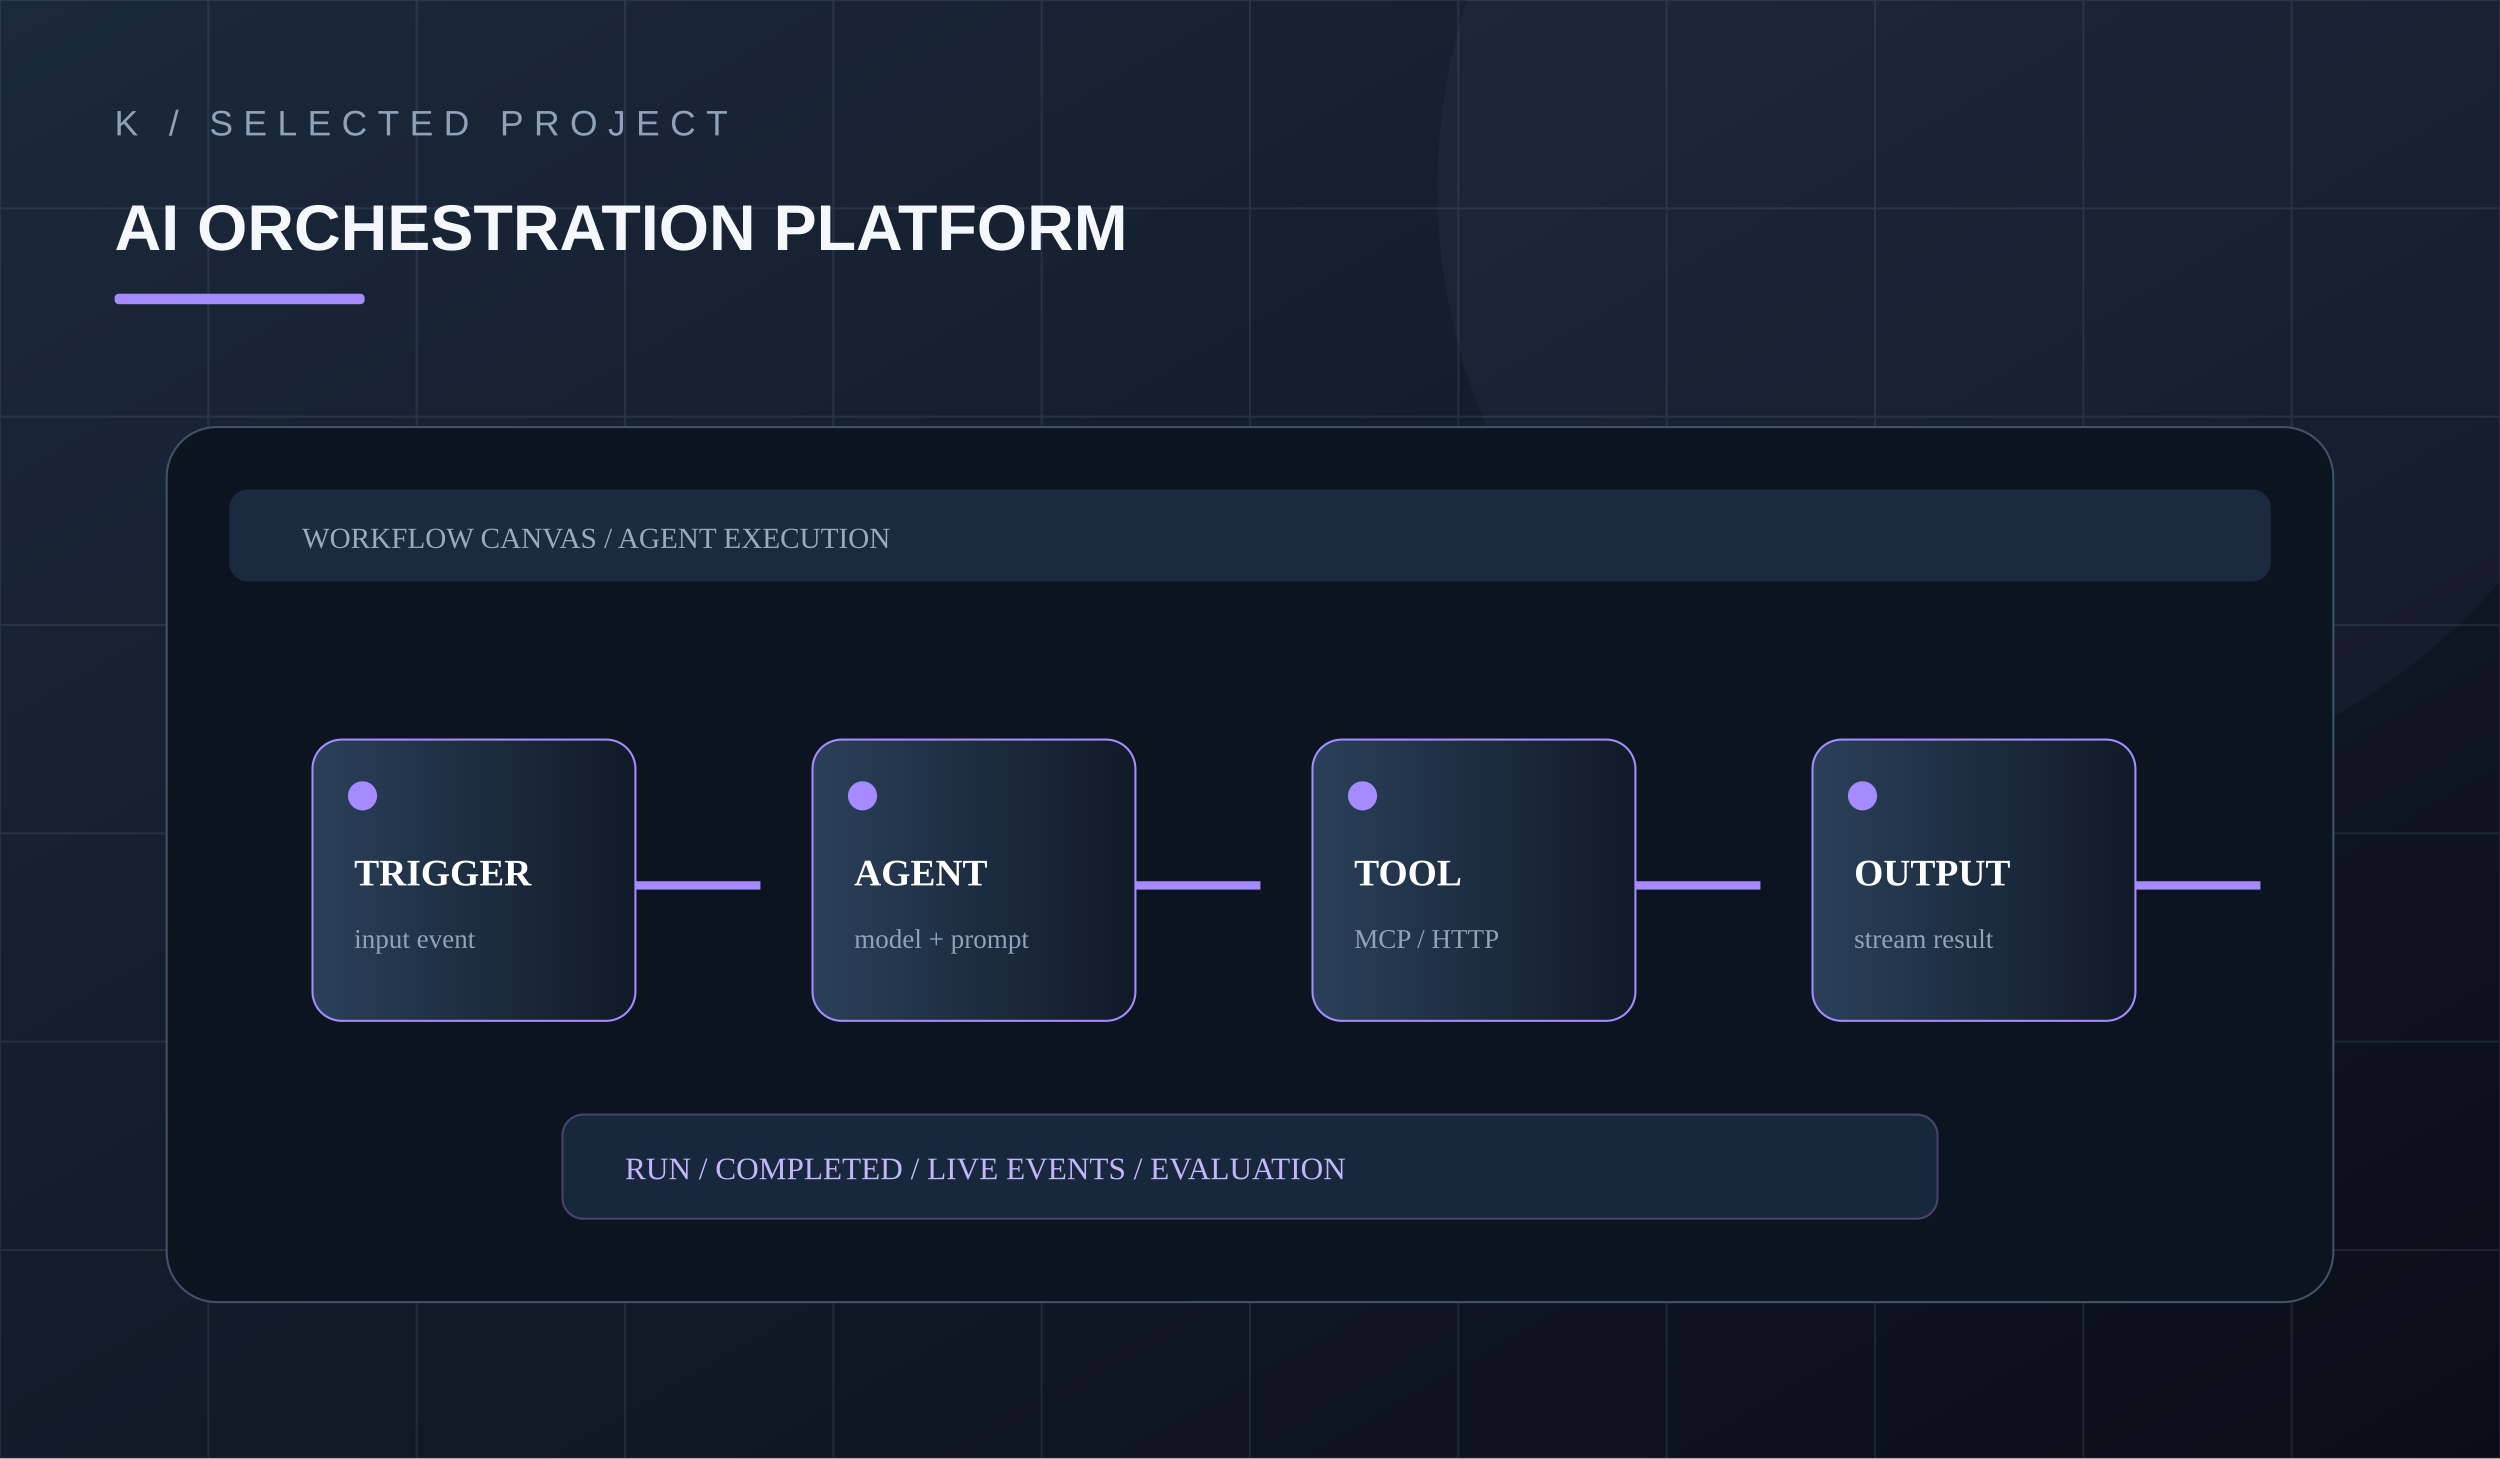
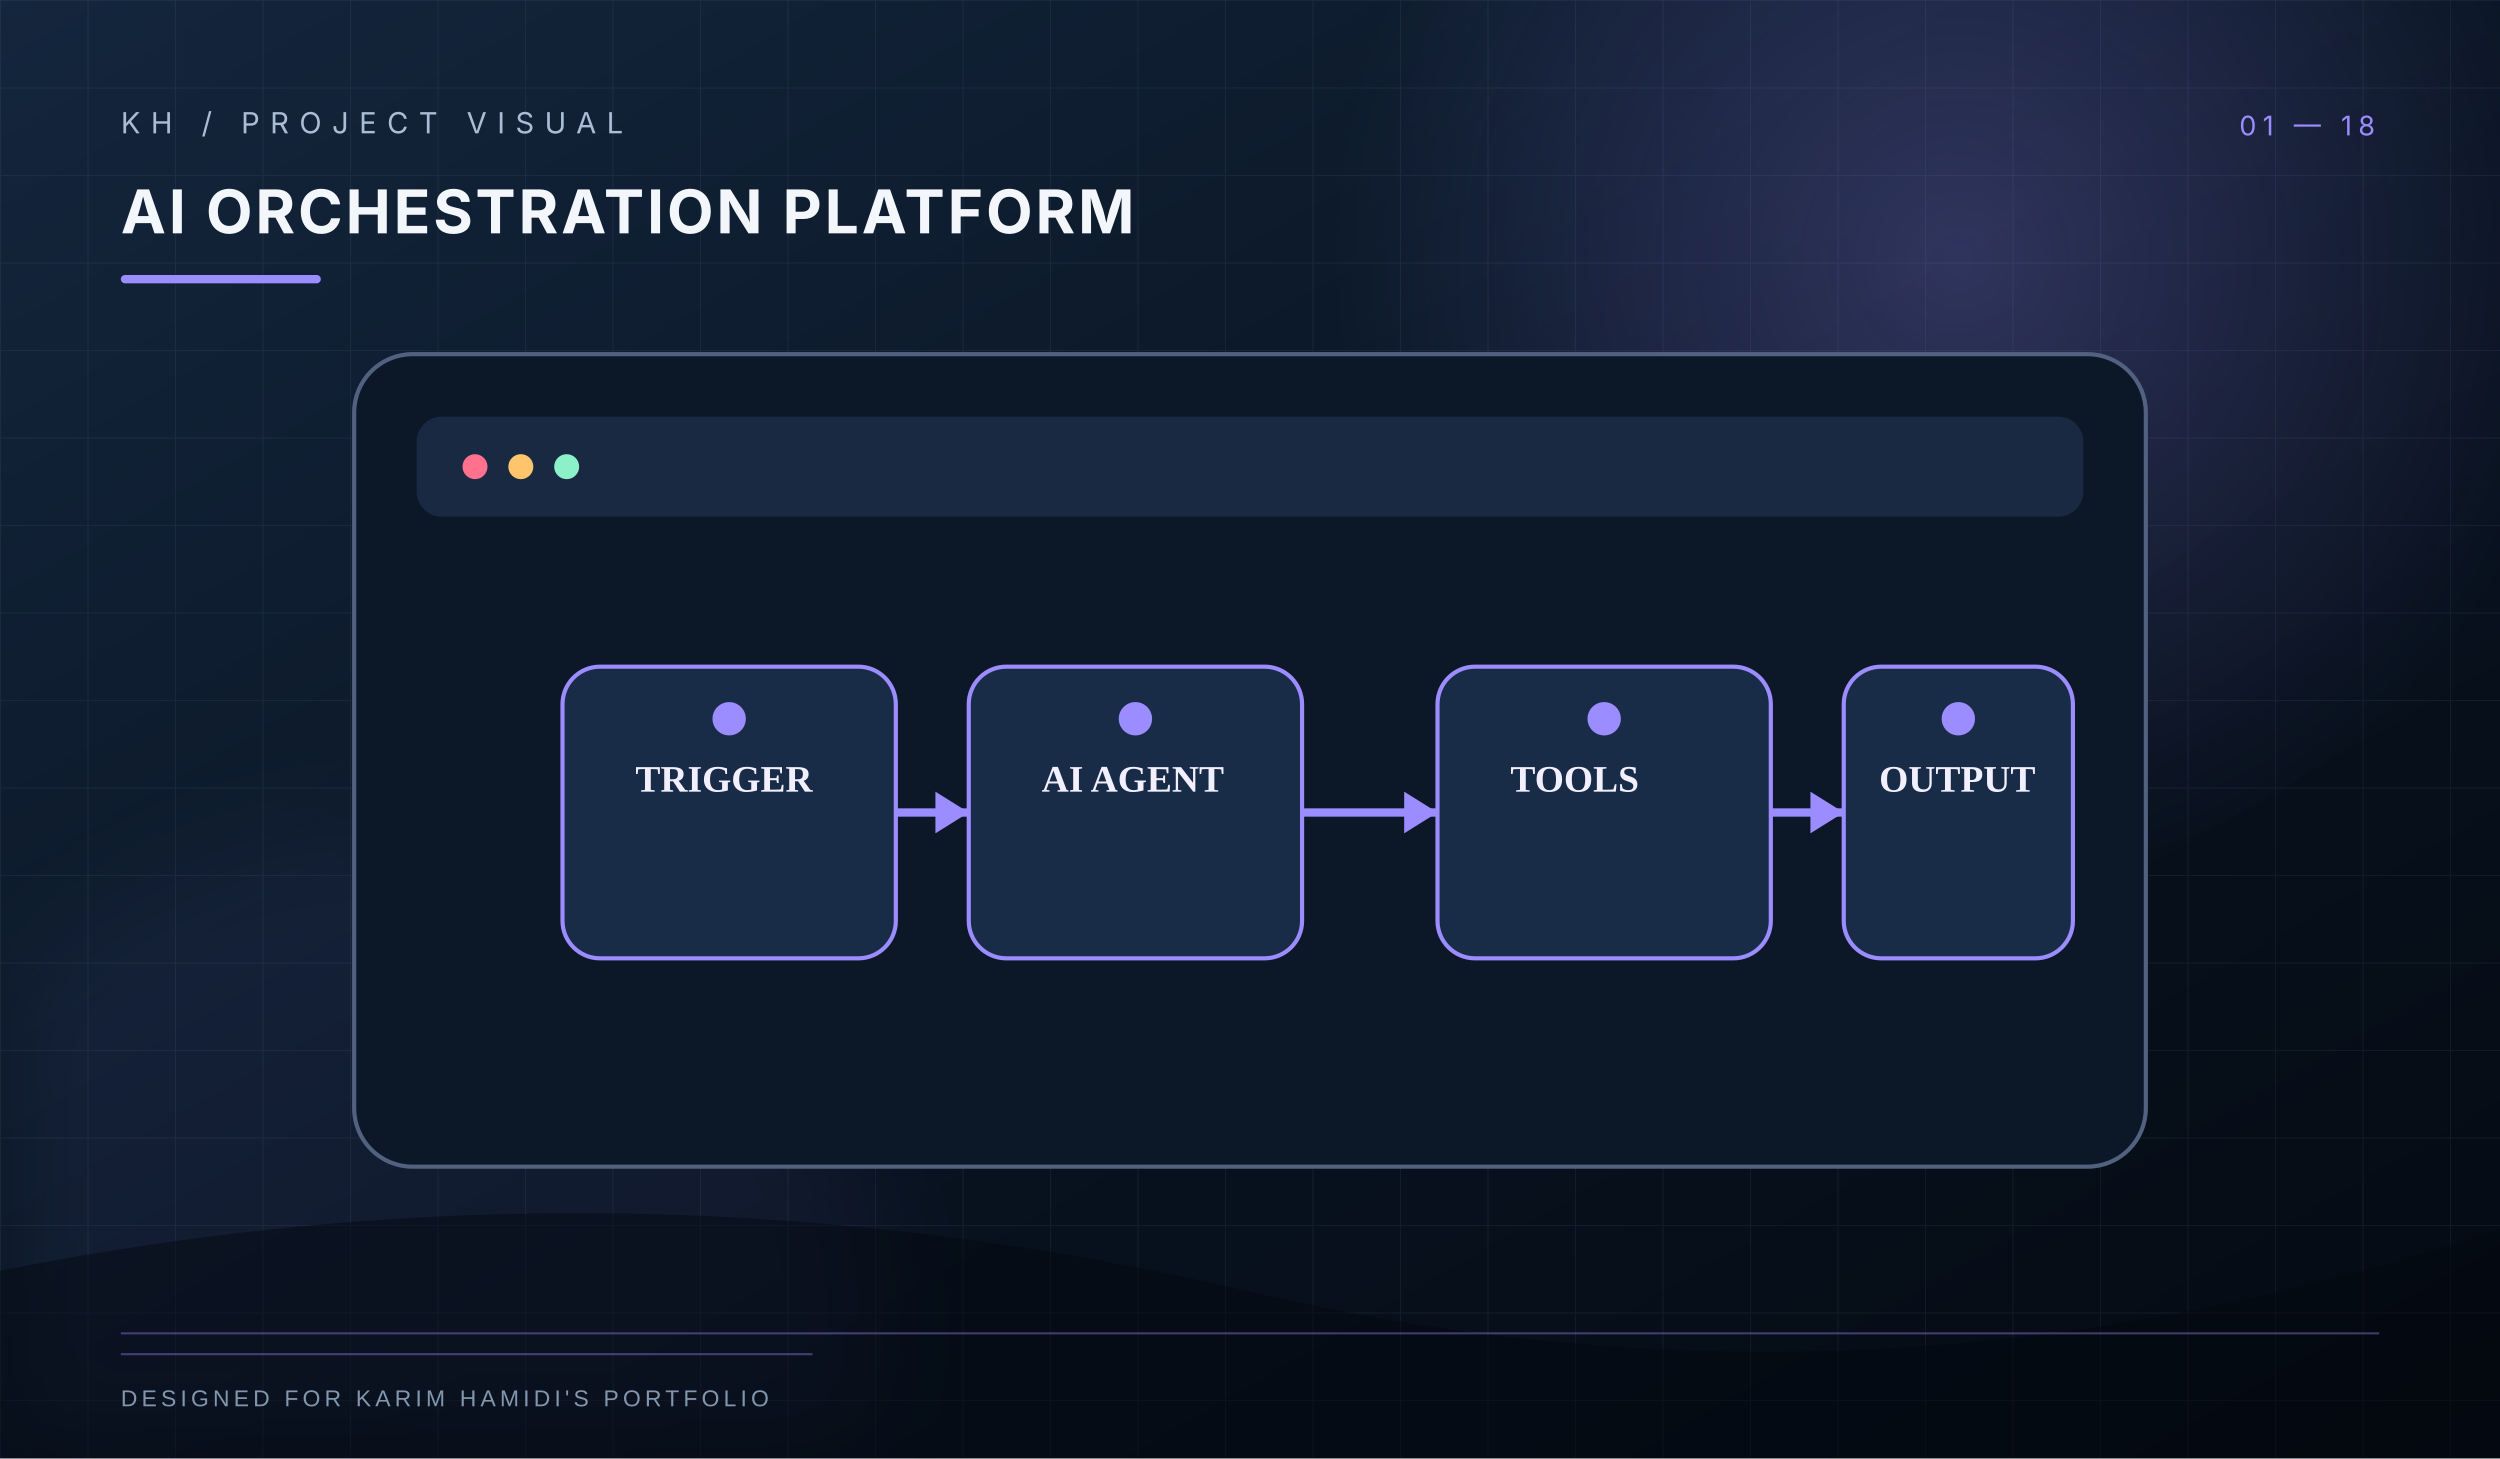
- <svg xmlns="http://www.w3.org/2000/svg" width="1200" height="700" viewBox="0 0 1200 700">
+ <svg xmlns="http://www.w3.org/2000/svg" width="1200" height="700" viewBox="0 0 1200 700" role="img" aria-labelledby="title desc">
  <defs>
-     <linearGradient id="b" x1="0" y1="0" x2="1" y2="1">
-       <stop stop-color="#1b293c" />
-       <stop offset="1" stop-color="#090e16" />
+     <linearGradient id="bg" x1="0" y1="0" x2="1" y2="1">
+       <stop stop-color="#14263d" />
+       <stop offset=".55" stop-color="#081321" />
+       <stop offset="1" stop-color="#050a12" />
    </linearGradient>
-     <linearGradient id="p">
-       <stop stop-color="#2a405a" />
-       <stop offset="1" stop-color="#101a28" />
-     </linearGradient>
-     <filter id="g">
-       <feGaussianBlur stdDeviation="7" result="x" />
-       <feMerge>
-         <feMergeNode in="x" />
-         <feMergeNode in="SourceGraphic" />
-       </feMerge>
+     <radialGradient id="glow">
+       <stop stop-color="#9b8cff" stop-opacity=".26" />
+       <stop offset="1" stop-color="#9b8cff" stop-opacity="0" />
+     </radialGradient>
+     <filter id="blur">
+       <feGaussianBlur stdDeviation="24" />
    </filter>
+     <pattern id="grid" width="42" height="42" patternUnits="userSpaceOnUse">
+       <path d="M42 0H0V42" fill="none" stroke="#8ba4c2" stroke-opacity=".09" />
+     </pattern>
  </defs>
-   <rect width="1200" height="700" fill="url(#b)" />
-   <g opacity=".13" stroke="#91a5c0">
-     <path d="M0 0V700" />
-     <path d="M100 0V700" />
-     <path d="M200 0V700" />
-     <path d="M300 0V700" />
-     <path d="M400 0V700" />
-     <path d="M500 0V700" />
-     <path d="M600 0V700" />
-     <path d="M700 0V700" />
-     <path d="M800 0V700" />
-     <path d="M900 0V700" />
-     <path d="M1000 0V700" />
-     <path d="M1100 0V700" />
-     <path d="M1200 0V700" />
-     <path d="M0 0H1200" />
-     <path d="M0 100H1200" />
-     <path d="M0 200H1200" />
-     <path d="M0 300H1200" />
-     <path d="M0 400H1200" />
-     <path d="M0 500H1200" />
-     <path d="M0 600H1200" />
-     <path d="M0 700H1200" />
+   <rect width="1200" height="700" fill="url(#bg)" />
+   <rect width="1200" height="700" fill="url(#grid)" />
+   <circle cx="940" cy="125" r="300" fill="url(#glow)" />
+   <circle cx="180" cy="640" r="240" fill="#9b8cff" opacity=".06" filter="url(#blur)" />
+   <path d="M0 610Q300 550 600 620T1200 590V700H0Z" fill="#02060d" opacity=".45" />
+   <g font-family="Inter,Arial,sans-serif">
+     <text x="58" y="64" fill="#a9bdd4" font-size="14" letter-spacing="5">KH / PROJECT VISUAL</text>
+     <text x="58" y="112" fill="#f3f7fc" font-size="29" font-weight="700" letter-spacing="1.4">AI ORCHESTRATION PLATFORM</text>
+     <rect x="58" y="132" width="96" height="4" rx="2" fill="#9b8cff" />
+     <text x="1140" y="65" fill="#9b8cff" text-anchor="end" font-size="13" letter-spacing="3">01 — 18</text>
  </g>
-   <circle cx="980" cy="90" r="290" fill="#a58bff" opacity=".05" />
-   <text x="55" y="65" fill="#8fa2ba" font-family="Arial" font-size="17" letter-spacing="5">K / SELECTED PROJECT</text>
-   <text x="55" y="120" fill="#f4f7fb" font-family="Arial" font-size="31" font-weight="700">AI ORCHESTRATION PLATFORM</text>
-   <rect x="55" y="141" width="120" height="5" rx="2" fill="#a58bff" />
-   <rect x="80" y="205" width="1040" height="420" rx="24" fill="#0c1420" stroke="#40516a" />
-   <rect x="110" y="235" width="980" height="44" rx="9" fill="#1b2a3e" />
-   <text x="145" y="263" fill="#9aabc0" font-size="14">WORKFLOW CANVAS / AGENT EXECUTION</text>
-   <path d="M305 425H365" stroke="#a58bff" stroke-width="4" />
-   <rect x="150" y="355" width="155" height="135" rx="14" fill="url(#p)" stroke="#a58bff" />
-   <circle cx="174" cy="382" r="7" fill="#a58bff" />
-   <text x="170" y="425" fill="#fff" font-size="18" font-weight="700">TRIGGER</text>
-   <text x="170" y="455" fill="#91a3b9" font-size="13">input event</text>
-   <path d="M545 425H605" stroke="#a58bff" stroke-width="4" />
-   <rect x="390" y="355" width="155" height="135" rx="14" fill="url(#p)" stroke="#a58bff" />
-   <circle cx="414" cy="382" r="7" fill="#a58bff" />
-   <text x="410" y="425" fill="#fff" font-size="18" font-weight="700">AGENT</text>
-   <text x="410" y="455" fill="#91a3b9" font-size="13">model + prompt</text>
-   <path d="M785 425H845" stroke="#a58bff" stroke-width="4" />
-   <rect x="630" y="355" width="155" height="135" rx="14" fill="url(#p)" stroke="#a58bff" />
-   <circle cx="654" cy="382" r="7" fill="#a58bff" />
-   <text x="650" y="425" fill="#fff" font-size="18" font-weight="700">TOOL</text>
-   <text x="650" y="455" fill="#91a3b9" font-size="13">MCP / HTTP</text>
-   <path d="M1025 425H1085" stroke="#a58bff" stroke-width="4" />
-   <rect x="870" y="355" width="155" height="135" rx="14" fill="url(#p)" stroke="#a58bff" />
-   <circle cx="894" cy="382" r="7" fill="#a58bff" />
-   <text x="890" y="425" fill="#fff" font-size="18" font-weight="700">OUTPUT</text>
-   <text x="890" y="455" fill="#91a3b9" font-size="13">stream result</text>
-   <rect x="270" y="535" width="660" height="50" rx="10" fill="#18283c" stroke="#4b416f" />
-   <text x="300" y="566" fill="#c4b5fd" font-size="15">RUN / COMPLETED / LIVE EVENTS / EVALUATION</text>
+   <rect x="170" y="170" width="860" height="390" rx="28" fill="#0c1728" stroke="#52617f" stroke-width="2" />
+   <rect x="200" y="200" width="800" height="48" rx="12" fill="#182941" />
+   <circle cx="228" cy="224" r="6" fill="#ff718d" />
+   <circle cx="250" cy="224" r="6" fill="#ffc56d" />
+   <circle cx="272" cy="224" r="6" fill="#8cf0c8" />
+   <g stroke="#9b8cff" stroke-width="4" fill="none">
+     <path d="M350 390H465M575 390H690M800 390H915" />
+   </g>
+   <g fill="#192c47" stroke="#9b8cff" stroke-width="2">
+     <rect x="270" y="320" width="160" height="140" rx="18" />
+     <rect x="465" y="320" width="160" height="140" rx="18" />
+     <rect x="690" y="320" width="160" height="140" rx="18" />
+     <rect x="885" y="320" width="110" height="140" rx="18" />
+   </g>
+   <g fill="#f2efff" font-size="18" font-weight="700">
+     <text x="305" y="380">TRIGGER</text>
+     <text x="500" y="380">AI AGENT</text>
+     <text x="725" y="380">TOOLS</text>
+     <text x="902" y="380">OUTPUT</text>
+   </g>
+   <g fill="#9b8cff">
+     <circle cx="350" cy="345" r="8" />
+     <circle cx="545" cy="345" r="8" />
+     <circle cx="770" cy="345" r="8" />
+     <circle cx="940" cy="345" r="8" />
+   </g>
+   <path d="M465 390l-16-10v20zM690 390l-16-10v20zM885 390l-16-10v20z" fill="#9b8cff" />
+   <g fill="none" stroke="#9b8cff" stroke-opacity=".38">
+     <path d="M58 640H1142" />
+     <path d="M58 650H390" />
+   </g>
+   <text x="58" y="675" fill="#8297ae" font-family="Arial,sans-serif" font-size="11" letter-spacing="2">DESIGNED FOR KARIM HAMIDI'S PORTFOLIO</text>
</svg>
